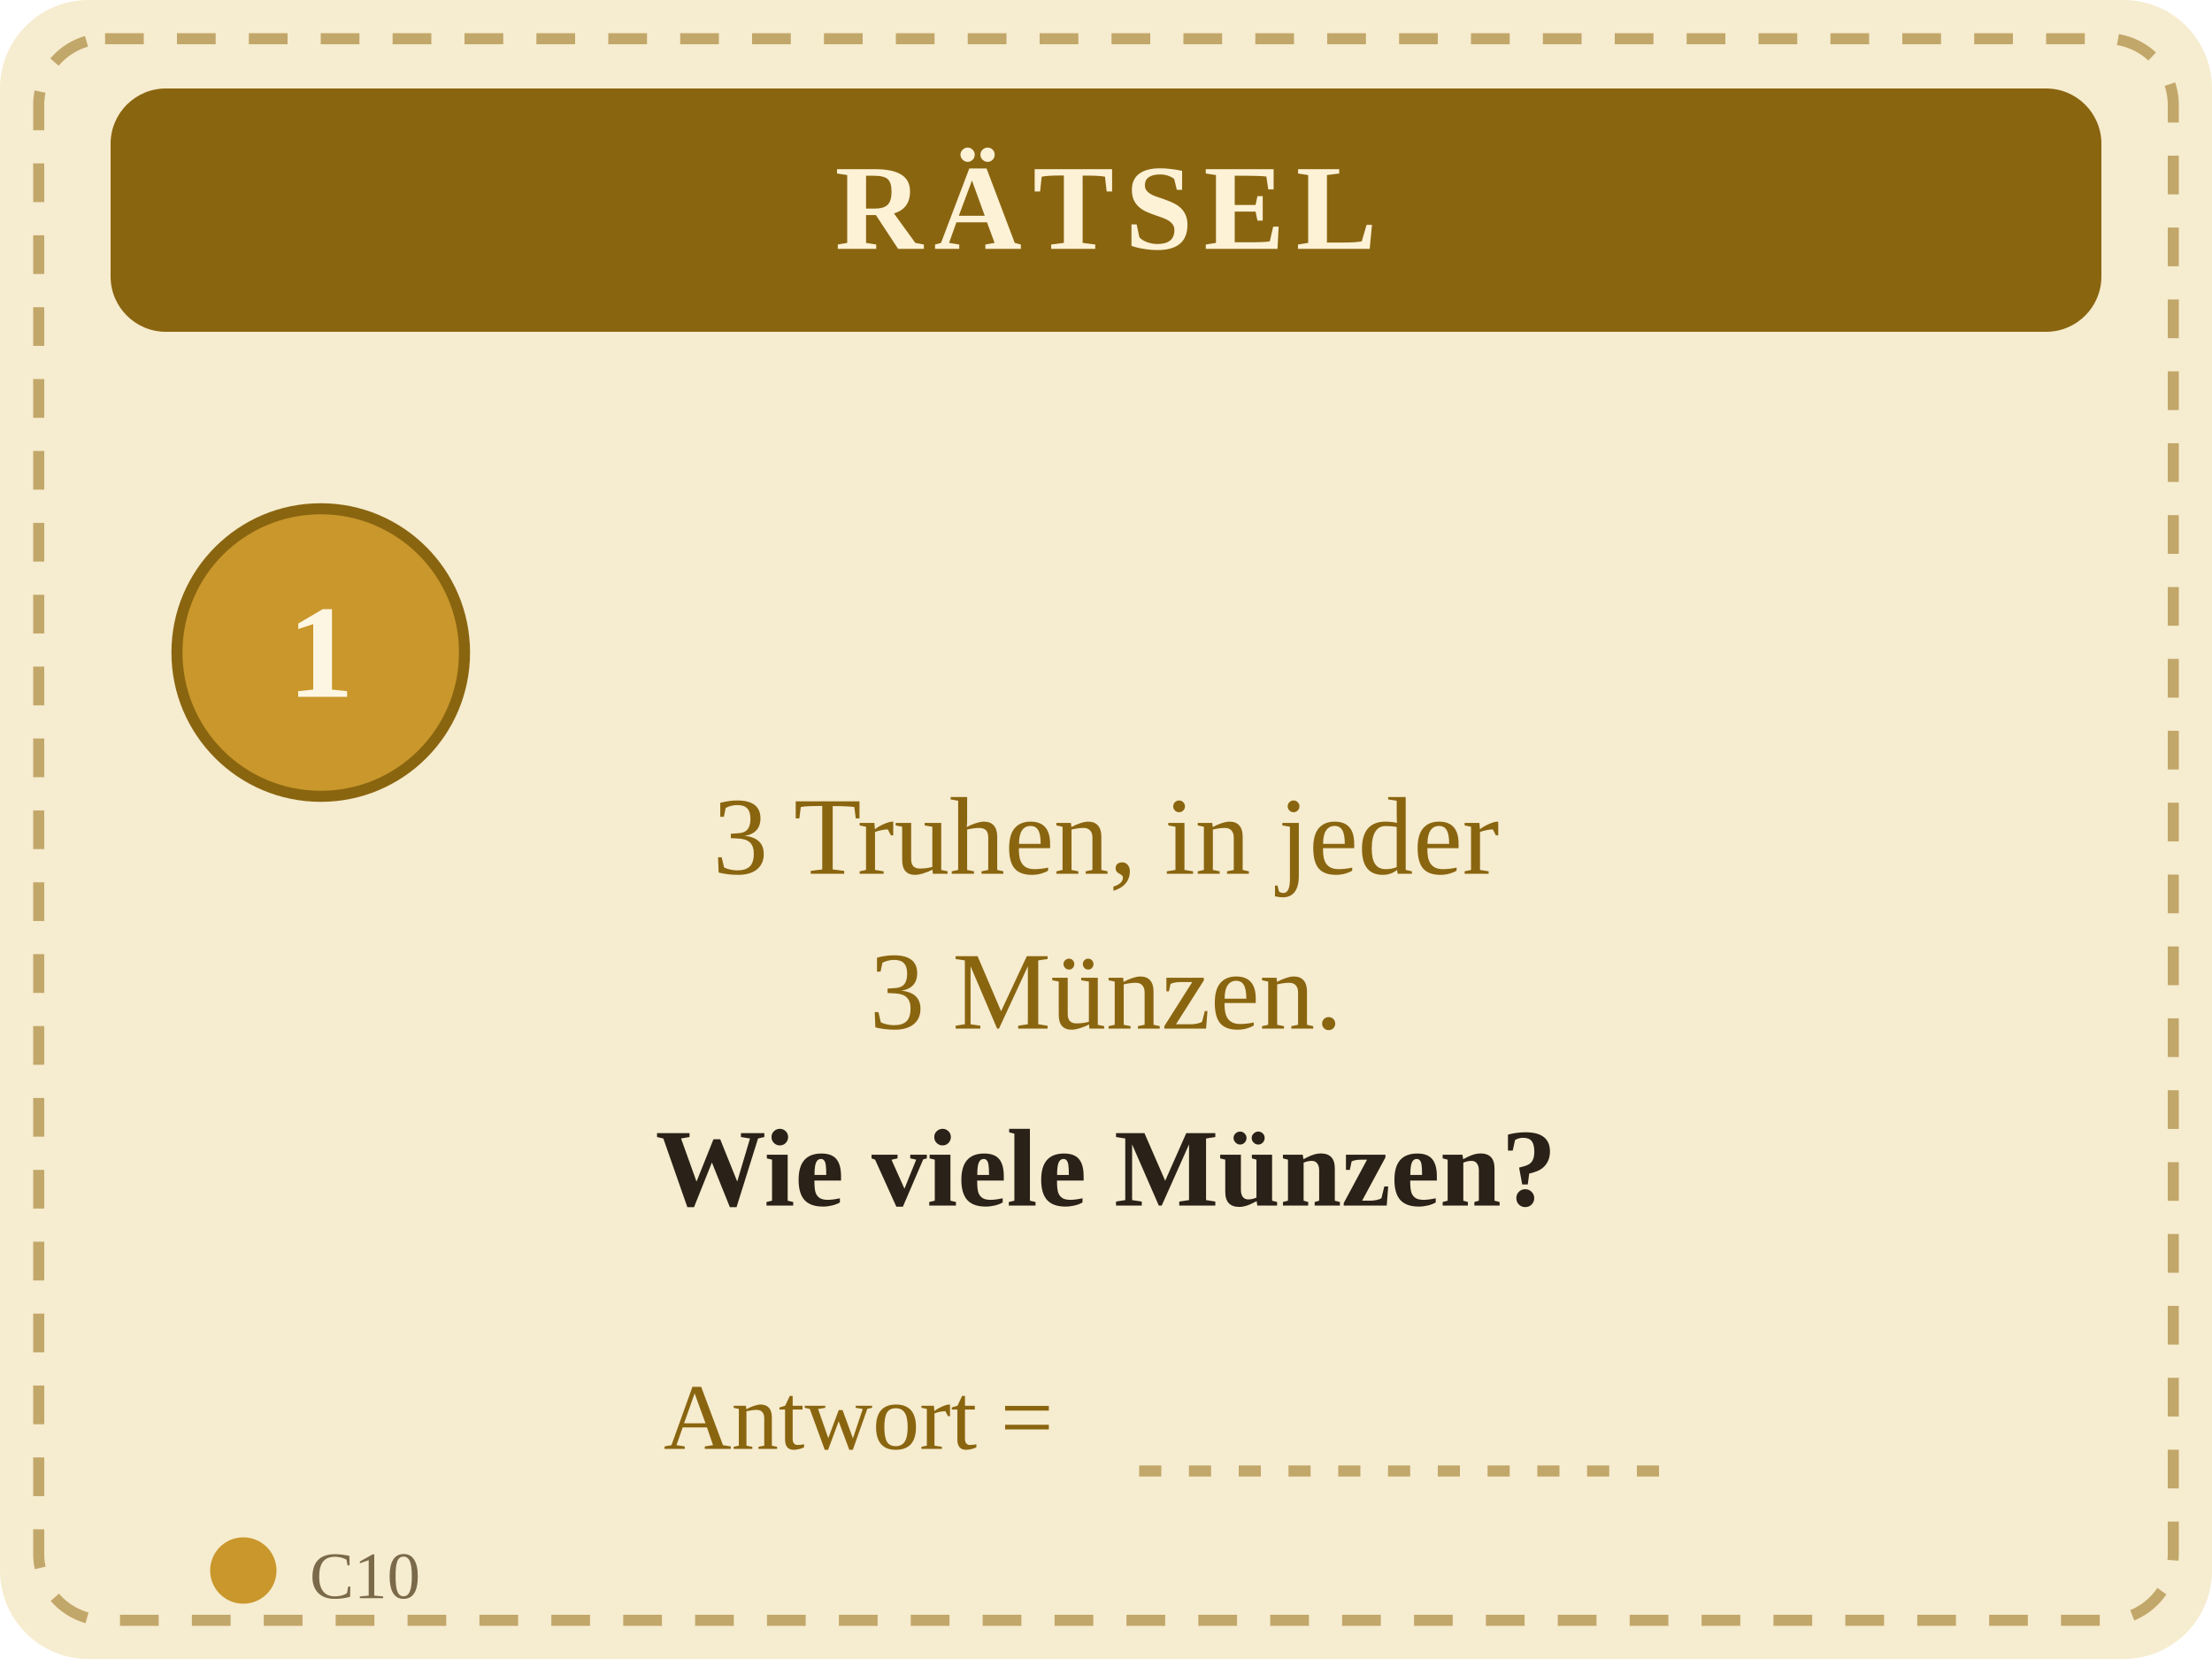
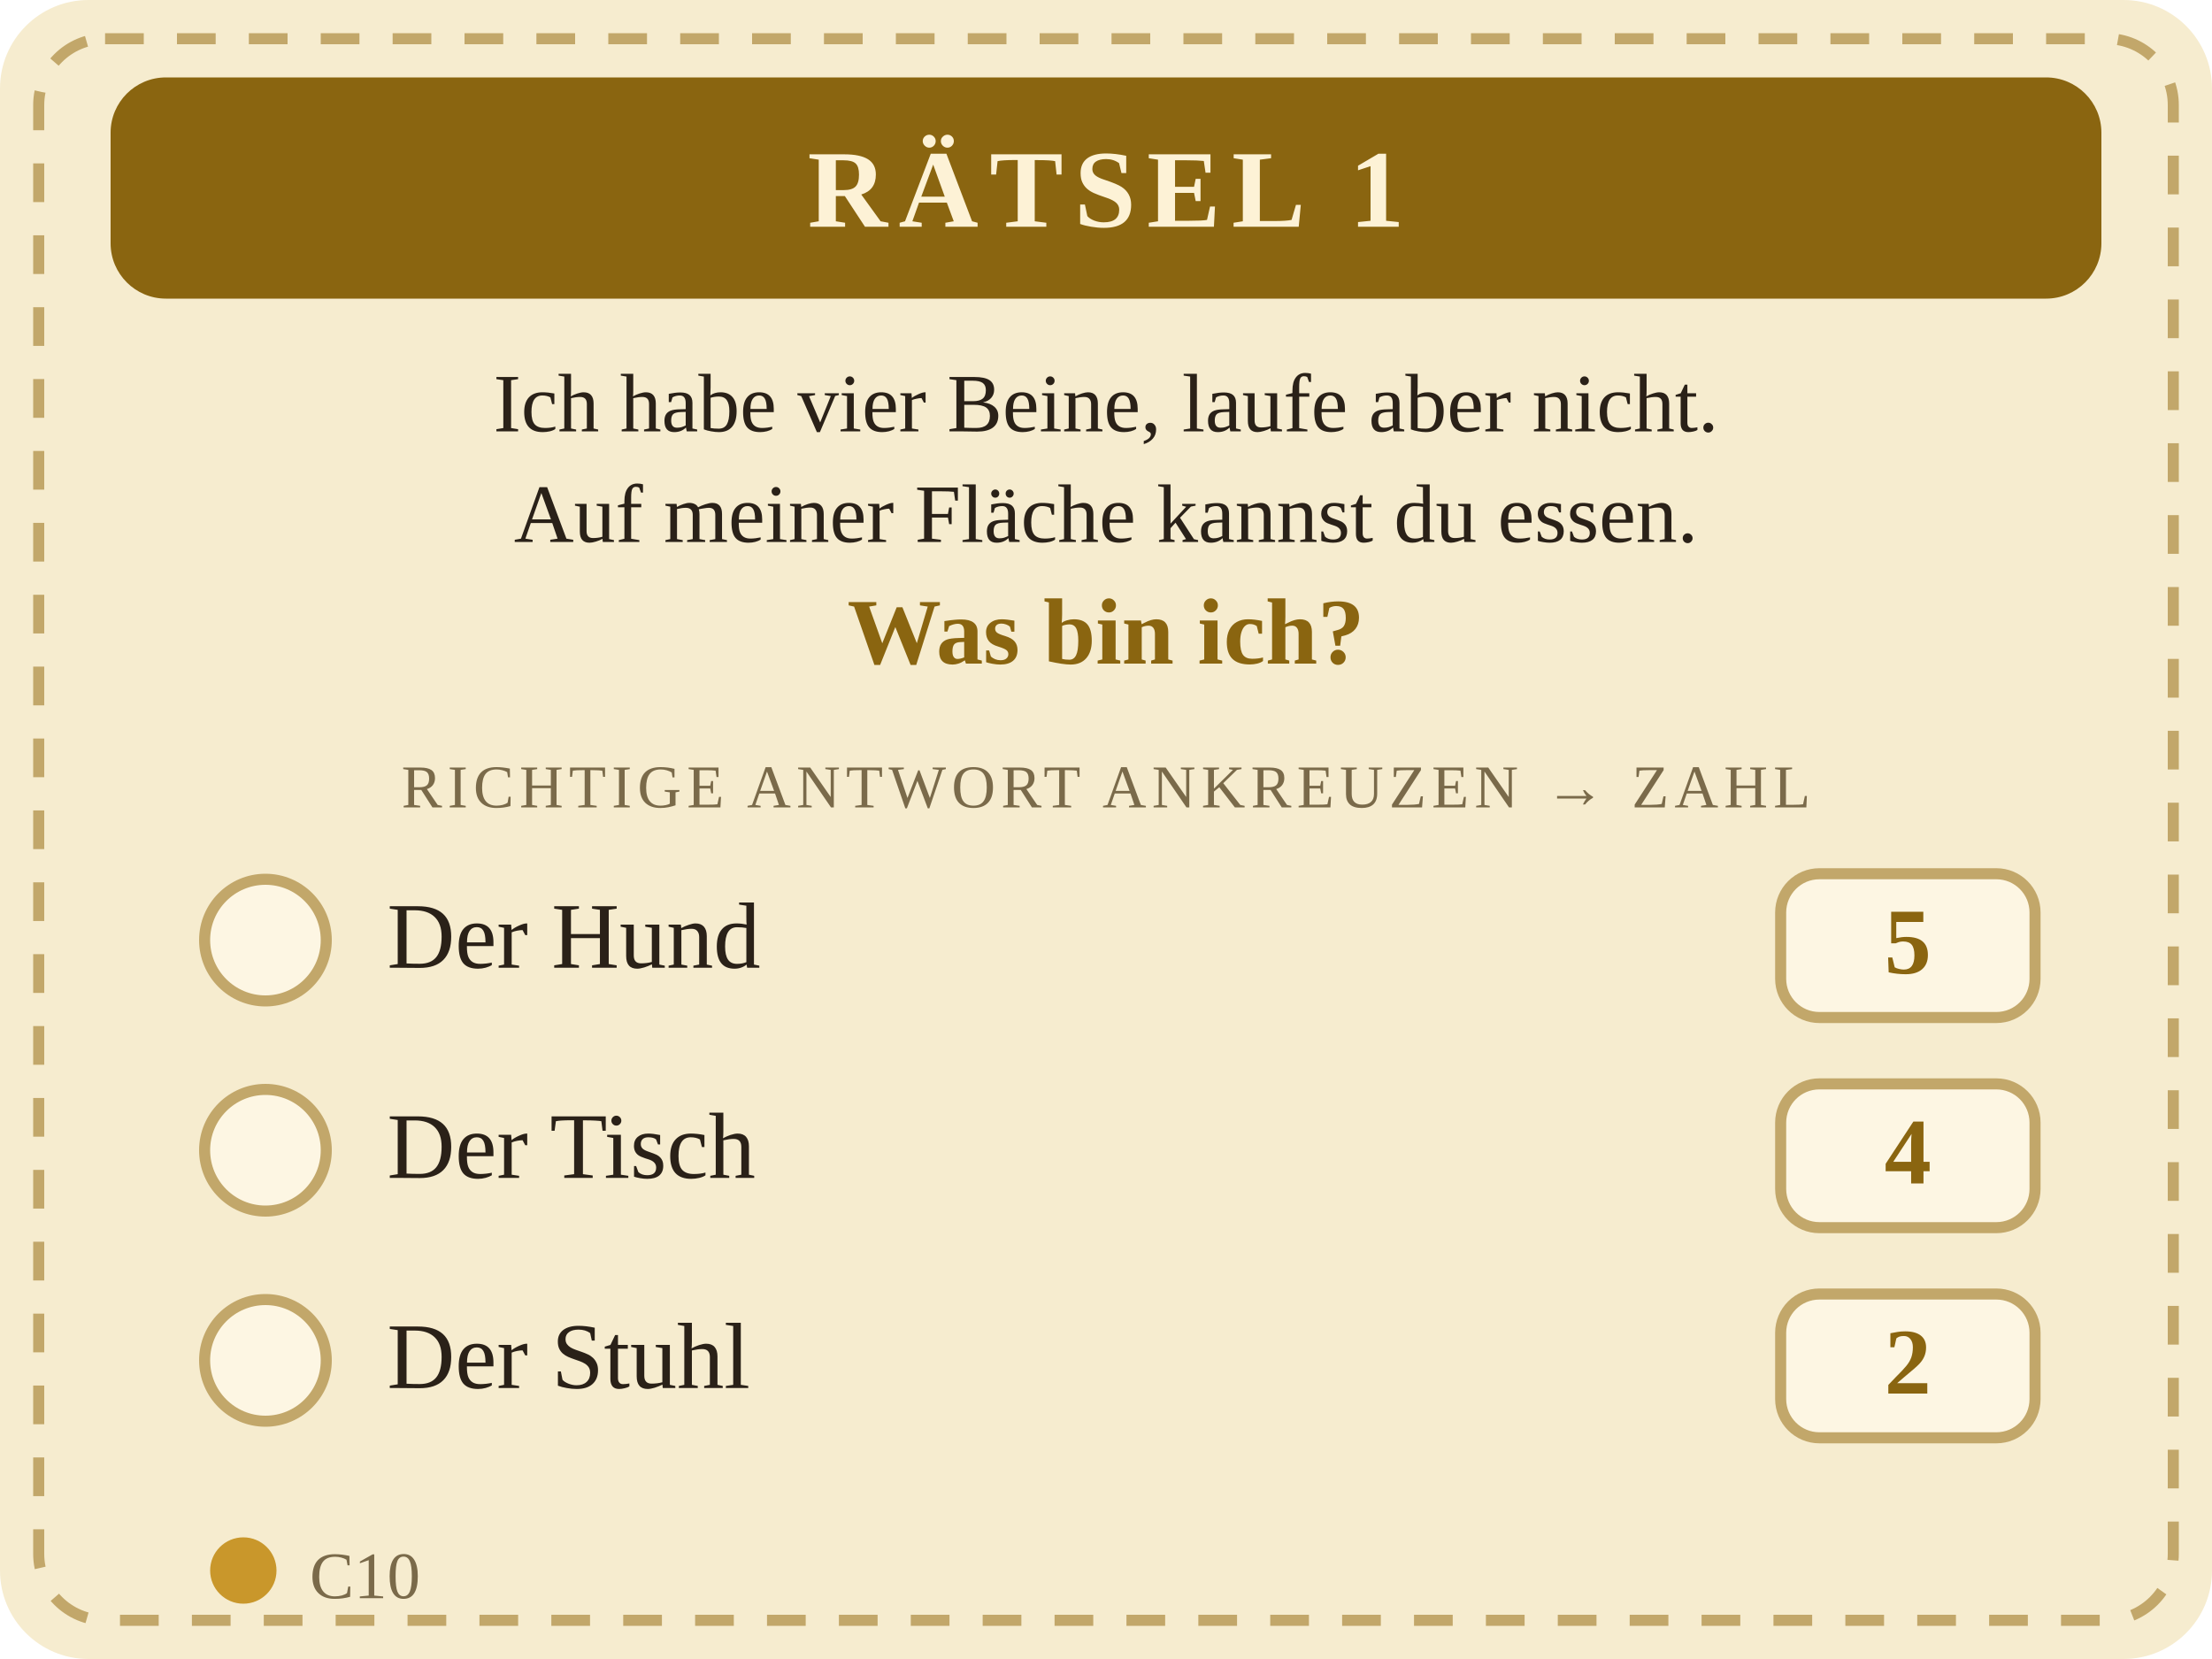
<svg xmlns="http://www.w3.org/2000/svg" viewBox="0 0 400 300" width="100mm" height="75mm" font-family="Georgia, 'Times New Roman', serif">
  <rect x="0" y="0" width="400" height="300" rx="16" fill="#f6eccf" />
  <rect x="7" y="7" width="386" height="286" rx="12" fill="none" stroke="#c2a76a" stroke-width="2" stroke-dasharray="7 6" />
-   <rect x="20" y="16" width="360" height="44" rx="10" fill="#8a6510" />
-   <text x="200" y="45" text-anchor="middle" fill="#fdf2d6" font-size="22" font-weight="700" letter-spacing="2">RÄTSEL</text>
-   <circle cx="58" cy="118" r="26" fill="#c9972b" />
-   <circle cx="58" cy="118" r="26" fill="none" stroke="#8a6510" stroke-width="2" />
-   <text x="58" y="126" text-anchor="middle" fill="#fdf6e3" font-size="24" font-weight="700">1</text>
-   <g fill="#8a6510" font-size="20" text-anchor="middle">
-     <text x="200" y="158">3 Truhen, in jeder</text>
-     <text x="200" y="186">3 Münzen.</text>
-     <text x="200" y="218" fill="#2a2118" font-weight="700">Wie viele Münzen?</text>
+   <rect x="20" y="14" width="360" height="40" rx="10" fill="#8a6510" />
+   <text x="200" y="41" text-anchor="middle" fill="#fdf2d6" font-size="20" font-weight="700" letter-spacing="2">RÄTSEL 1</text>
+   <g font-size="15" text-anchor="middle">
+     <text x="200" y="78" fill="#2a2118">Ich habe vier Beine, laufe aber nicht.</text>
+     <text x="200" y="98" fill="#2a2118">Auf meiner Fläche kannst du essen.</text>
+     <text x="200" y="120" fill="#8a6510" font-size="17" font-weight="700">Was bin ich?</text>
  </g>
-   <text x="120" y="262" fill="#8a6510" font-size="17">Antwort =</text>
-   <line x1="206" y1="266" x2="300" y2="266" stroke="#c2a76a" stroke-width="2" stroke-dasharray="4 5" />
+   <text x="200" y="146" text-anchor="middle" fill="#7a6a4a" font-size="11" letter-spacing="1">RICHTIGE ANTWORT ANKREUZEN → ZAHL</text>
+   <g font-size="17" fill="#2a2118">
+     <circle cx="48" cy="170" r="11" fill="#fdf6e3" stroke="#c2a76a" stroke-width="2" />
+     <text x="70" y="175">Der Hund</text>
+     <rect x="322" y="158" width="46" height="26" rx="7" fill="#fdf6e3" stroke="#c2a76a" stroke-width="2" />
+     <text x="345" y="176" text-anchor="middle" fill="#8a6510" font-weight="700">5</text>
+     <circle cx="48" cy="208" r="11" fill="#fdf6e3" stroke="#c2a76a" stroke-width="2" />
+     <text x="70" y="213">Der Tisch</text>
+     <rect x="322" y="196" width="46" height="26" rx="7" fill="#fdf6e3" stroke="#c2a76a" stroke-width="2" />
+     <text x="345" y="214" text-anchor="middle" fill="#8a6510" font-weight="700">4</text>
+     <circle cx="48" cy="246" r="11" fill="#fdf6e3" stroke="#c2a76a" stroke-width="2" />
+     <text x="70" y="251">Der Stuhl</text>
+     <rect x="322" y="234" width="46" height="26" rx="7" fill="#fdf6e3" stroke="#c2a76a" stroke-width="2" />
+     <text x="345" y="252" text-anchor="middle" fill="#8a6510" font-weight="700">2</text>
+   </g>
  <circle cx="44" cy="284" r="6" fill="#c9972b" />
  <text x="56" y="289" fill="#7a6a4a" font-size="12">C10</text>
</svg>
